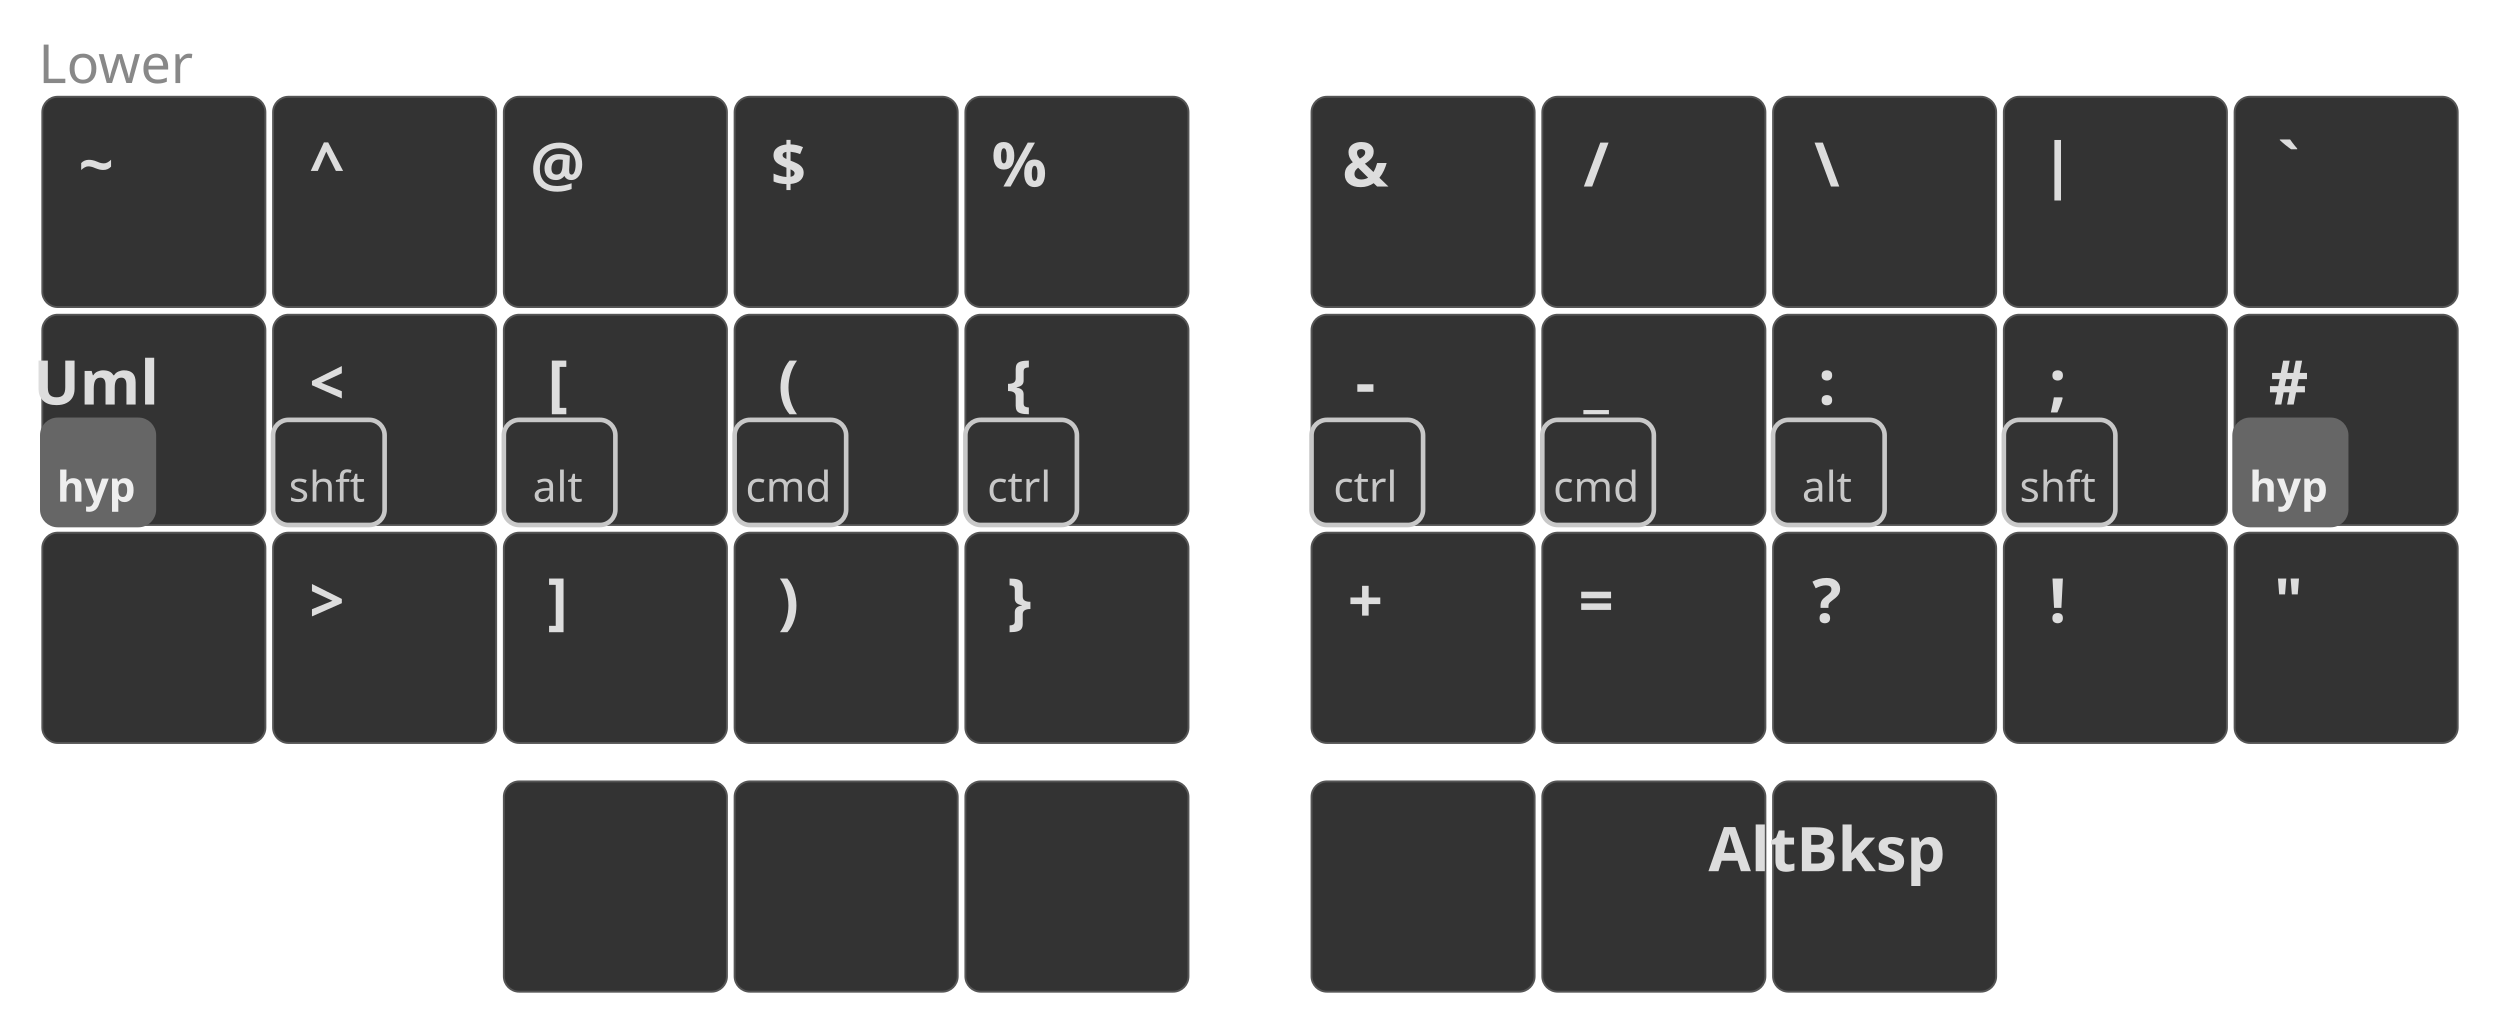
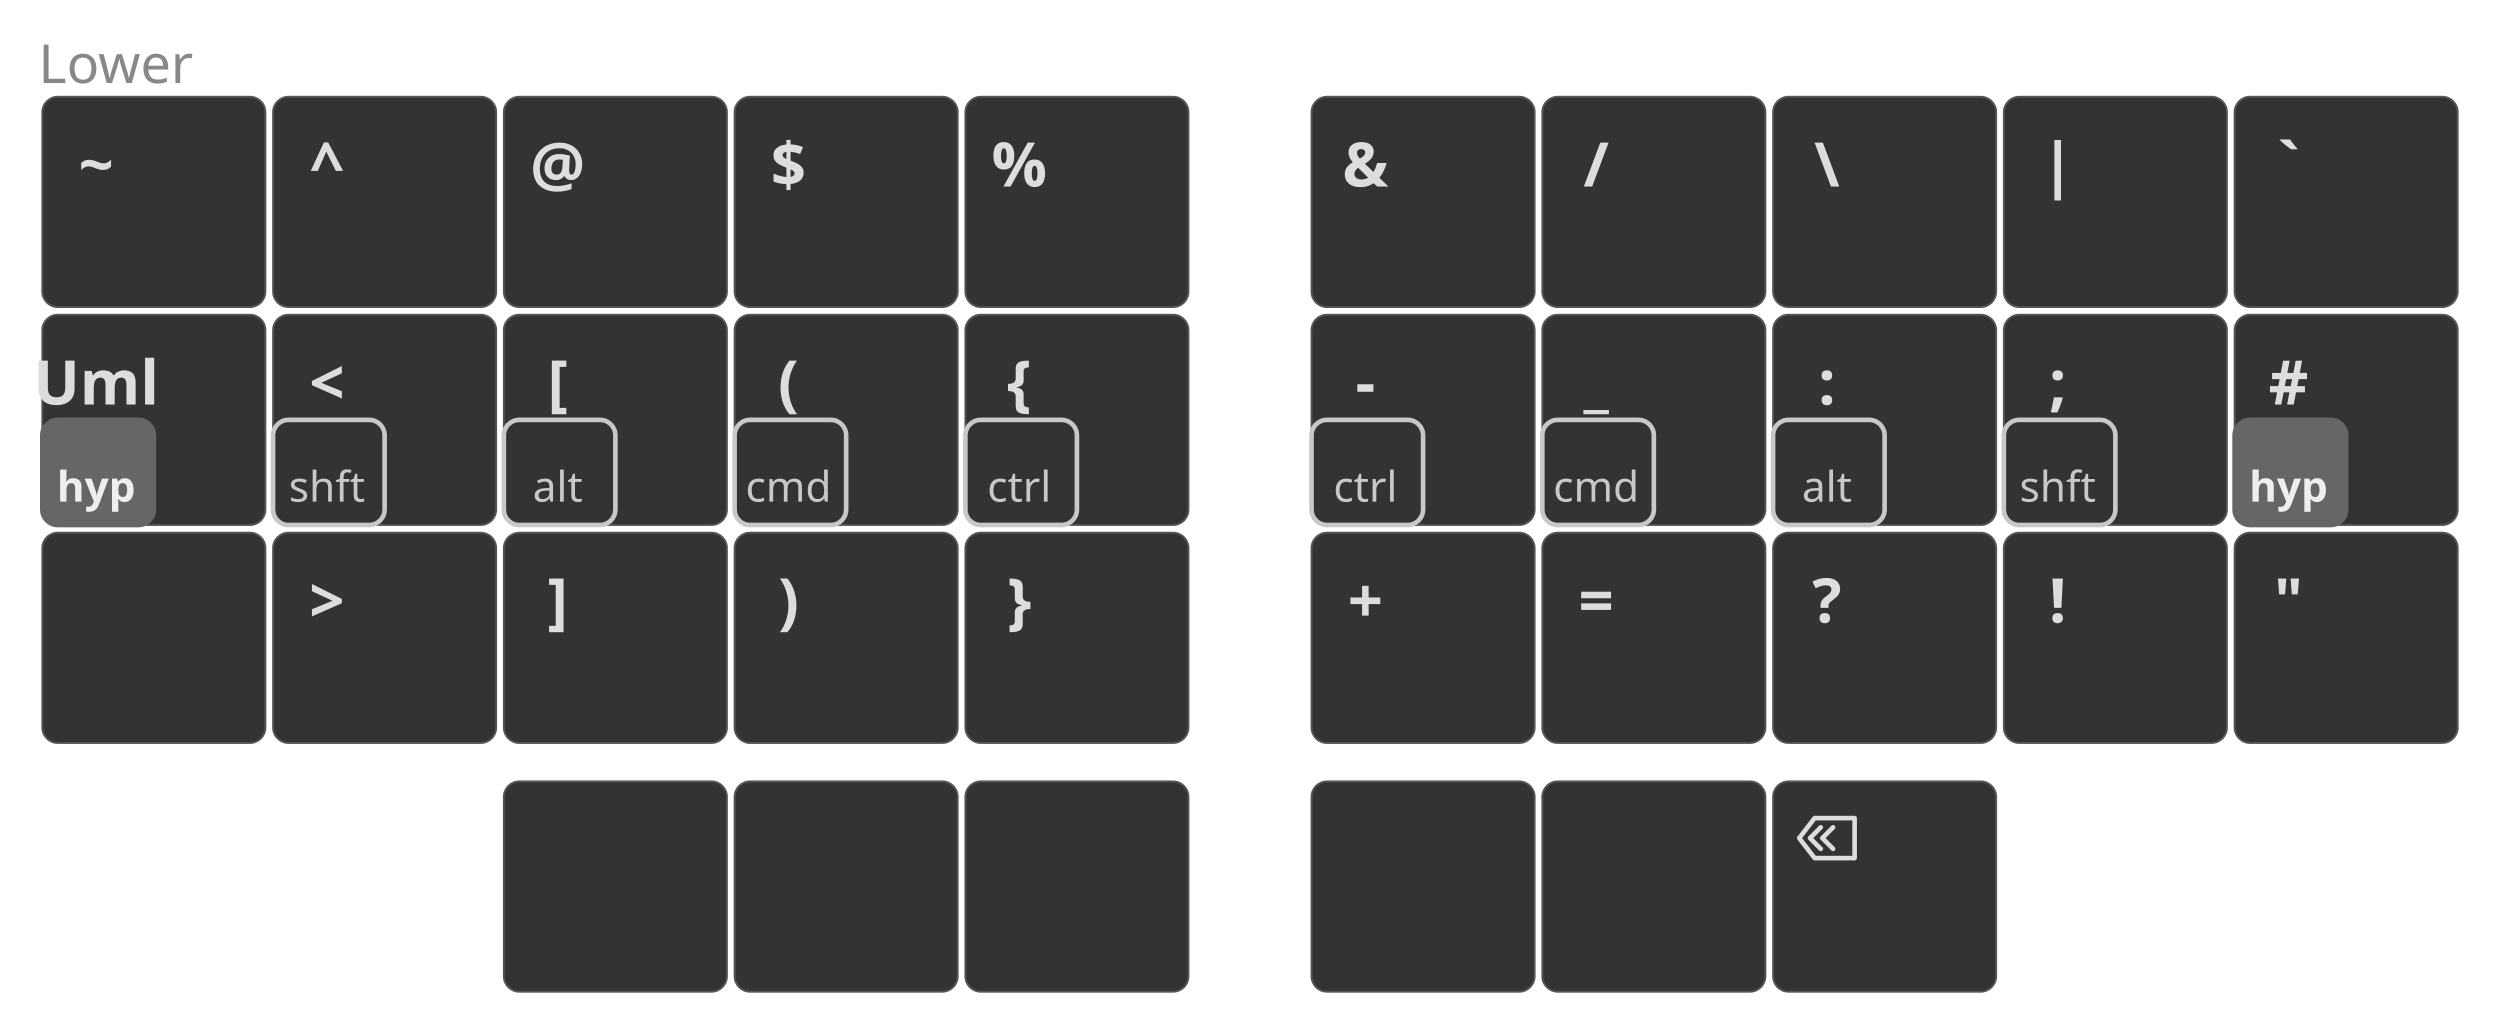
<svg xmlns="http://www.w3.org/2000/svg" class="keymap" width="650" height="267" viewBox="-10 -24 650.0 266.68">
  <style>svg.keymap { background: #1e1e2e; font-family: sans-serif; }
    rect.keycap { fill: #333333; stroke: #555555; stroke-width: 0.5px; }
    text { fill: #c8c8c8; text-anchor: middle; dominant-baseline: central; }
    text.base { font-size: 16px; font-weight: 600; fill: #dddddd; }
    text.hold { font-size: 11px; }
    text.sym { font-size: 13px; fill: #9999ff; }
    text.num { font-size: 13px; fill: #ee9944; }
    text.sticky { font-size: 12px; font-weight: 600; }
    use.glyph { fill: none; stroke: #c8c8c8; stroke-width: 2.5px;
                stroke-linecap: round; stroke-linejoin: round; }
    use.glyph.base { stroke: #dddddd; stroke-width: 3px; }
    use.glyph.sym { stroke: #9999ff; }
    use.glyph.num { stroke: #ee9944; }
    rect.hold-box { stroke-width: 1.2px; }
    rect.hold-box.tap-preferred.mod { fill: none; stroke: #c8c8c8; }
    rect.hold-box.tap-preferred.sym { fill: none; stroke: #9999ff; }
    rect.hold-box.tap-preferred.nav { fill: none; stroke: #ee9944; }
    rect.hold-box.hold-preferred.mod { fill: #666666; stroke: #666666; }
    rect.hold-box.hold-preferred.sym { fill: #6666bb; stroke: #6666bb; }
    rect.hold-box.hold-preferred.nav { fill: #aa7755; stroke: #aa7755; }
    rect.hold-box.sticky.mod { fill: #666666; stroke: #666666; }
    rect.hold-box.sticky.sym { fill: #6666bb; stroke: #6666bb; }
    rect.hold-box.sticky.nav { fill: #aa7755; stroke: #aa7755; }
    text.hold.hold-preferred.mod, text.sticky.mod { fill: #eeeeee; font-weight: 700; }
    text.hold.hold-preferred.sym, text.sticky.sym,
    text.hold.hold-preferred.nav, text.sticky.nav { fill: #1a1a1a; font-weight: 700; }
    text.hold.tap-preferred { fill: #c8c8c8; }
    text.title { font-size: 14px; fill: #888888; text-anchor: start; }</style>
  <defs>
    <path id="glyph_backspace" class="symbol" transform="scale(0.4) translate(-24,-30)" d="M22,19l10,10 M22,29l10-10 M6,24l10,13h26v-26h-26z" />
+     <path id="glyph_delete-word" class="symbol" transform="scale(0.4) translate(-24,-30)" d="M6,24l10,13h26v-26h-26z M28,17l-7,7l7,7 M20,17l-7,7l7,7" />
    <path id="glyph_return" class="symbol" transform="scale(0.4) translate(-24,-30)" d="M42,13V27H6 m8-8l-8,8l8,8" />
    <path id="glyph_space" class="symbol" transform="scale(0.4) translate(-24,-30)" d="M42,24V32H6V24" />
    <path id="glyph_escape" class="symbol" transform="scale(0.4) translate(-24,-30)" d="M24,24l-18-18 m0,10v-10h10 M24,6A18,18,0,1,1,6,24" />
    <path id="glyph_up" class="symbol" transform="scale(0.4) translate(-24,-30)" d="M24,42v-36 m-8,6l8-8l8,8" />
    <path id="glyph_down" class="symbol" transform="scale(0.4) translate(-24,-30)" d="M24,6v36 m-8,-6l8,8l8-8" />
    <path id="glyph_left" class="symbol" transform="scale(0.4) translate(-24,-30)" d="M42,24h-36 m6-8l-8,8l8,8" />
    <path id="glyph_right" class="symbol" transform="scale(0.4) translate(-24,-30)" d="M6,24h36 m-6-8l8,8l-8,8" />
    <path id="glyph_tab" class="symbol" transform="scale(0.4) translate(-24,-30)" d="M6,24h27 m-6-8l8,8l-8,8 M42,12V36" />
    <path id="glyph_btab" class="symbol" transform="scale(0.4) translate(-24,-30)" d="M42,24h-27 m6-8l-8,8l8,8 M6,12V36" />
    <path id="glyph_home" class="symbol" transform="scale(0.4) translate(-24,-30)" d="M42,42l-28-28 m0,10v-10h10 m8-8h-26v26" />
    <path id="glyph_end" class="symbol" transform="scale(0.4) translate(-24,-30)" d="M6,6l28,28 m0-10v10h-10 m-8,8h26v-26" />
    <path id="glyph_word-right" class="symbol" transform="scale(0.4) translate(-24,-30)" d="M8,13l10,11-10,11 M24,13l10,11-10,11" />
    <path id="glyph_word-left" class="symbol" transform="scale(0.4) translate(-24,-30)" d="M40,13l-10,11,10,11 M24,13l-10,11,10,11" />
    <path id="glyph_hist-fwd" class="symbol" transform="scale(0.4) translate(-24,-30)" d="M10,32A16,14,0,1,0,36,18 m-2,-8l2,8l-8,2" />
    <path id="glyph_hist-back" class="symbol" transform="scale(0.4) translate(-24,-30)" d="M38,32A16,14,0,1,1,12,18 m2,-8l-2,8l8,2" />
  </defs>
  <text class="title" x="0" y="-8">Lower</text>
  <g transform="translate(0.00,0.00)">
    <rect class="keycap" x="1.0" y="1.0" width="58.0" height="54.67" rx="4.0" ry="4.0" />
    <text class="base" x="15.0" y="18.134">~</text>
  </g>
  <g transform="translate(60.00,0.00)">
    <rect class="keycap" x="1.0" y="1.0" width="58.0" height="54.67" rx="4.0" ry="4.0" />
    <text class="base" x="15.0" y="18.134">^</text>
  </g>
  <g transform="translate(120.00,0.00)">
    <rect class="keycap" x="1.0" y="1.0" width="58.0" height="54.67" rx="4.0" ry="4.0" />
    <text class="base" x="15.0" y="18.134">@</text>
  </g>
  <g transform="translate(180.00,0.00)">
    <rect class="keycap" x="1.0" y="1.0" width="58.0" height="54.67" rx="4.0" ry="4.0" />
    <text class="base" x="15.0" y="18.134">$</text>
  </g>
  <g transform="translate(240.00,0.00)">
    <rect class="keycap" x="1.0" y="1.0" width="58.0" height="54.67" rx="4.0" ry="4.0" />
    <text class="base" x="15.0" y="18.134">%</text>
  </g>
  <g transform="translate(330.00,0.00)">
    <rect class="keycap" x="1.0" y="1.0" width="58.0" height="54.67" rx="4.0" ry="4.0" />
    <text class="base" x="15.0" y="18.134">&amp;</text>
  </g>
  <g transform="translate(390.00,0.00)">
    <rect class="keycap" x="1.0" y="1.0" width="58.0" height="54.67" rx="4.0" ry="4.0" />
    <text class="base" x="15.0" y="18.134">/</text>
  </g>
  <g transform="translate(450.00,0.00)">
    <rect class="keycap" x="1.0" y="1.0" width="58.0" height="54.67" rx="4.0" ry="4.0" />
    <text class="base" x="15.0" y="18.134">\</text>
  </g>
  <g transform="translate(510.00,0.00)">
    <rect class="keycap" x="1.0" y="1.0" width="58.0" height="54.67" rx="4.0" ry="4.0" />
    <text class="base" x="15.0" y="18.134">|</text>
  </g>
  <g transform="translate(570.00,0.00)">
    <rect class="keycap" x="1.0" y="1.0" width="58.0" height="54.67" rx="4.0" ry="4.0" />
    <text class="base" x="15.0" y="18.134">`</text>
  </g>
  <g transform="translate(0.00,56.67)">
    <rect class="keycap" x="1.0" y="1.0" width="58.0" height="54.67" rx="4.0" ry="4.0" />
    <rect class="hold-box hold-preferred mod" x="1.0" y="28.335" width="29.0" height="27.335" rx="4.0" ry="4.0" />
    <text class="base" x="15.0" y="18.134">Uml</text>
    <text class="hold hold-preferred mod" x="15.0" y="45.336">hyp</text>
  </g>
  <g transform="translate(60.00,56.67)">
    <rect class="keycap" x="1.0" y="1.0" width="58.0" height="54.67" rx="4.0" ry="4.0" />
    <rect class="hold-box tap-preferred mod" x="1.0" y="28.335" width="29.0" height="27.335" rx="4.0" ry="4.0" />
    <text class="base" x="15.0" y="18.134">&lt;</text>
    <text class="hold tap-preferred mod" x="15.0" y="45.336">shft</text>
  </g>
  <g transform="translate(120.00,56.67)">
    <rect class="keycap" x="1.0" y="1.0" width="58.0" height="54.67" rx="4.0" ry="4.0" />
    <rect class="hold-box tap-preferred mod" x="1.0" y="28.335" width="29.0" height="27.335" rx="4.0" ry="4.0" />
    <text class="base" x="15.0" y="18.134">[</text>
    <text class="hold tap-preferred mod" x="15.0" y="45.336">alt</text>
  </g>
  <g transform="translate(180.00,56.67)">
    <rect class="keycap" x="1.0" y="1.0" width="58.0" height="54.67" rx="4.0" ry="4.0" />
    <rect class="hold-box tap-preferred mod" x="1.0" y="28.335" width="29.0" height="27.335" rx="4.0" ry="4.0" />
    <text class="base" x="15.0" y="18.134">(</text>
    <text class="hold tap-preferred mod" x="15.0" y="45.336">cmd</text>
  </g>
  <g transform="translate(240.00,56.67)">
    <rect class="keycap" x="1.0" y="1.0" width="58.0" height="54.67" rx="4.0" ry="4.0" />
    <rect class="hold-box tap-preferred mod" x="1.0" y="28.335" width="29.0" height="27.335" rx="4.0" ry="4.0" />
    <text class="base" x="15.0" y="18.134">{</text>
    <text class="hold tap-preferred mod" x="15.0" y="45.336">ctrl</text>
  </g>
  <g transform="translate(330.00,56.67)">
    <rect class="keycap" x="1.0" y="1.0" width="58.0" height="54.67" rx="4.0" ry="4.0" />
    <rect class="hold-box tap-preferred mod" x="1.0" y="28.335" width="29.0" height="27.335" rx="4.0" ry="4.0" />
    <text class="base" x="15.0" y="18.134">-</text>
    <text class="hold tap-preferred mod" x="15.0" y="45.336">ctrl</text>
  </g>
  <g transform="translate(390.00,56.67)">
    <rect class="keycap" x="1.0" y="1.0" width="58.0" height="54.67" rx="4.0" ry="4.0" />
    <rect class="hold-box tap-preferred mod" x="1.0" y="28.335" width="29.0" height="27.335" rx="4.0" ry="4.0" />
    <text class="base" x="15.0" y="18.134">_</text>
    <text class="hold tap-preferred mod" x="15.0" y="45.336">cmd</text>
  </g>
  <g transform="translate(450.00,56.67)">
    <rect class="keycap" x="1.0" y="1.0" width="58.0" height="54.67" rx="4.0" ry="4.0" />
    <rect class="hold-box tap-preferred mod" x="1.0" y="28.335" width="29.0" height="27.335" rx="4.0" ry="4.0" />
    <text class="base" x="15.0" y="18.134">:</text>
    <text class="hold tap-preferred mod" x="15.0" y="45.336">alt</text>
  </g>
  <g transform="translate(510.00,56.67)">
    <rect class="keycap" x="1.0" y="1.0" width="58.0" height="54.67" rx="4.0" ry="4.0" />
    <rect class="hold-box tap-preferred mod" x="1.0" y="28.335" width="29.0" height="27.335" rx="4.0" ry="4.0" />
    <text class="base" x="15.0" y="18.134">;</text>
    <text class="hold tap-preferred mod" x="15.0" y="45.336">shft</text>
  </g>
  <g transform="translate(570.00,56.67)">
    <rect class="keycap" x="1.0" y="1.0" width="58.0" height="54.67" rx="4.0" ry="4.0" />
    <rect class="hold-box hold-preferred mod" x="1.0" y="28.335" width="29.0" height="27.335" rx="4.0" ry="4.0" />
    <text class="base" x="15.0" y="18.134">#</text>
    <text class="hold hold-preferred mod" x="15.0" y="45.336">hyp</text>
  </g>
  <g transform="translate(0.00,113.34)">
    <rect class="keycap" x="1.0" y="1.0" width="58.0" height="54.67" rx="4.0" ry="4.0" />
  </g>
  <g transform="translate(60.00,113.34)">
    <rect class="keycap" x="1.0" y="1.0" width="58.0" height="54.67" rx="4.0" ry="4.0" />
    <text class="base" x="15.0" y="18.134">&gt;</text>
  </g>
  <g transform="translate(120.00,113.34)">
    <rect class="keycap" x="1.0" y="1.0" width="58.0" height="54.67" rx="4.0" ry="4.0" />
    <text class="base" x="15.0" y="18.134">]</text>
  </g>
  <g transform="translate(180.00,113.34)">
    <rect class="keycap" x="1.0" y="1.0" width="58.0" height="54.67" rx="4.0" ry="4.0" />
    <text class="base" x="15.0" y="18.134">)</text>
  </g>
  <g transform="translate(240.00,113.34)">
    <rect class="keycap" x="1.0" y="1.0" width="58.0" height="54.67" rx="4.0" ry="4.0" />
    <text class="base" x="15.0" y="18.134">}</text>
  </g>
  <g transform="translate(330.00,113.34)">
    <rect class="keycap" x="1.0" y="1.0" width="58.0" height="54.67" rx="4.0" ry="4.0" />
    <text class="base" x="15.0" y="18.134">+</text>
  </g>
  <g transform="translate(390.00,113.34)">
    <rect class="keycap" x="1.0" y="1.0" width="58.0" height="54.67" rx="4.0" ry="4.0" />
    <text class="base" x="15.0" y="18.134">=</text>
  </g>
  <g transform="translate(450.00,113.34)">
    <rect class="keycap" x="1.0" y="1.0" width="58.0" height="54.67" rx="4.0" ry="4.0" />
    <text class="base" x="15.0" y="18.134">?</text>
  </g>
  <g transform="translate(510.00,113.34)">
    <rect class="keycap" x="1.0" y="1.0" width="58.0" height="54.67" rx="4.0" ry="4.0" />
    <text class="base" x="15.0" y="18.134">!</text>
  </g>
  <g transform="translate(570.00,113.34)">
    <rect class="keycap" x="1.0" y="1.0" width="58.0" height="54.67" rx="4.0" ry="4.0" />
    <text class="base" x="15.0" y="18.134">"</text>
  </g>
  <g transform="translate(120.00,178.01)">
    <rect class="keycap" x="1.0" y="1.0" width="58.0" height="54.67" rx="4.0" ry="4.0" />
  </g>
  <g transform="translate(180.00,178.01)">
    <rect class="keycap" x="1.0" y="1.0" width="58.0" height="54.67" rx="4.0" ry="4.0" />
  </g>
  <g transform="translate(240.00,178.01)">
    <rect class="keycap" x="1.0" y="1.0" width="58.0" height="54.67" rx="4.0" ry="4.0" />
  </g>
  <g transform="translate(330.00,178.01)">
    <rect class="keycap" x="1.0" y="1.0" width="58.0" height="54.67" rx="4.0" ry="4.0" />
  </g>
  <g transform="translate(390.00,178.01)">
    <rect class="keycap" x="1.0" y="1.0" width="58.0" height="54.67" rx="4.0" ry="4.0" />
  </g>
  <g transform="translate(450.00,178.01)">
    <rect class="keycap" x="1.0" y="1.0" width="58.0" height="54.67" rx="4.0" ry="4.0" />
-     <text class="base" x="15.0" y="18.134">AltBksp</text>
+     <use class="glyph base" href="#glyph_delete-word" x="15.0" y="18.134" />
  </g>
</svg>
